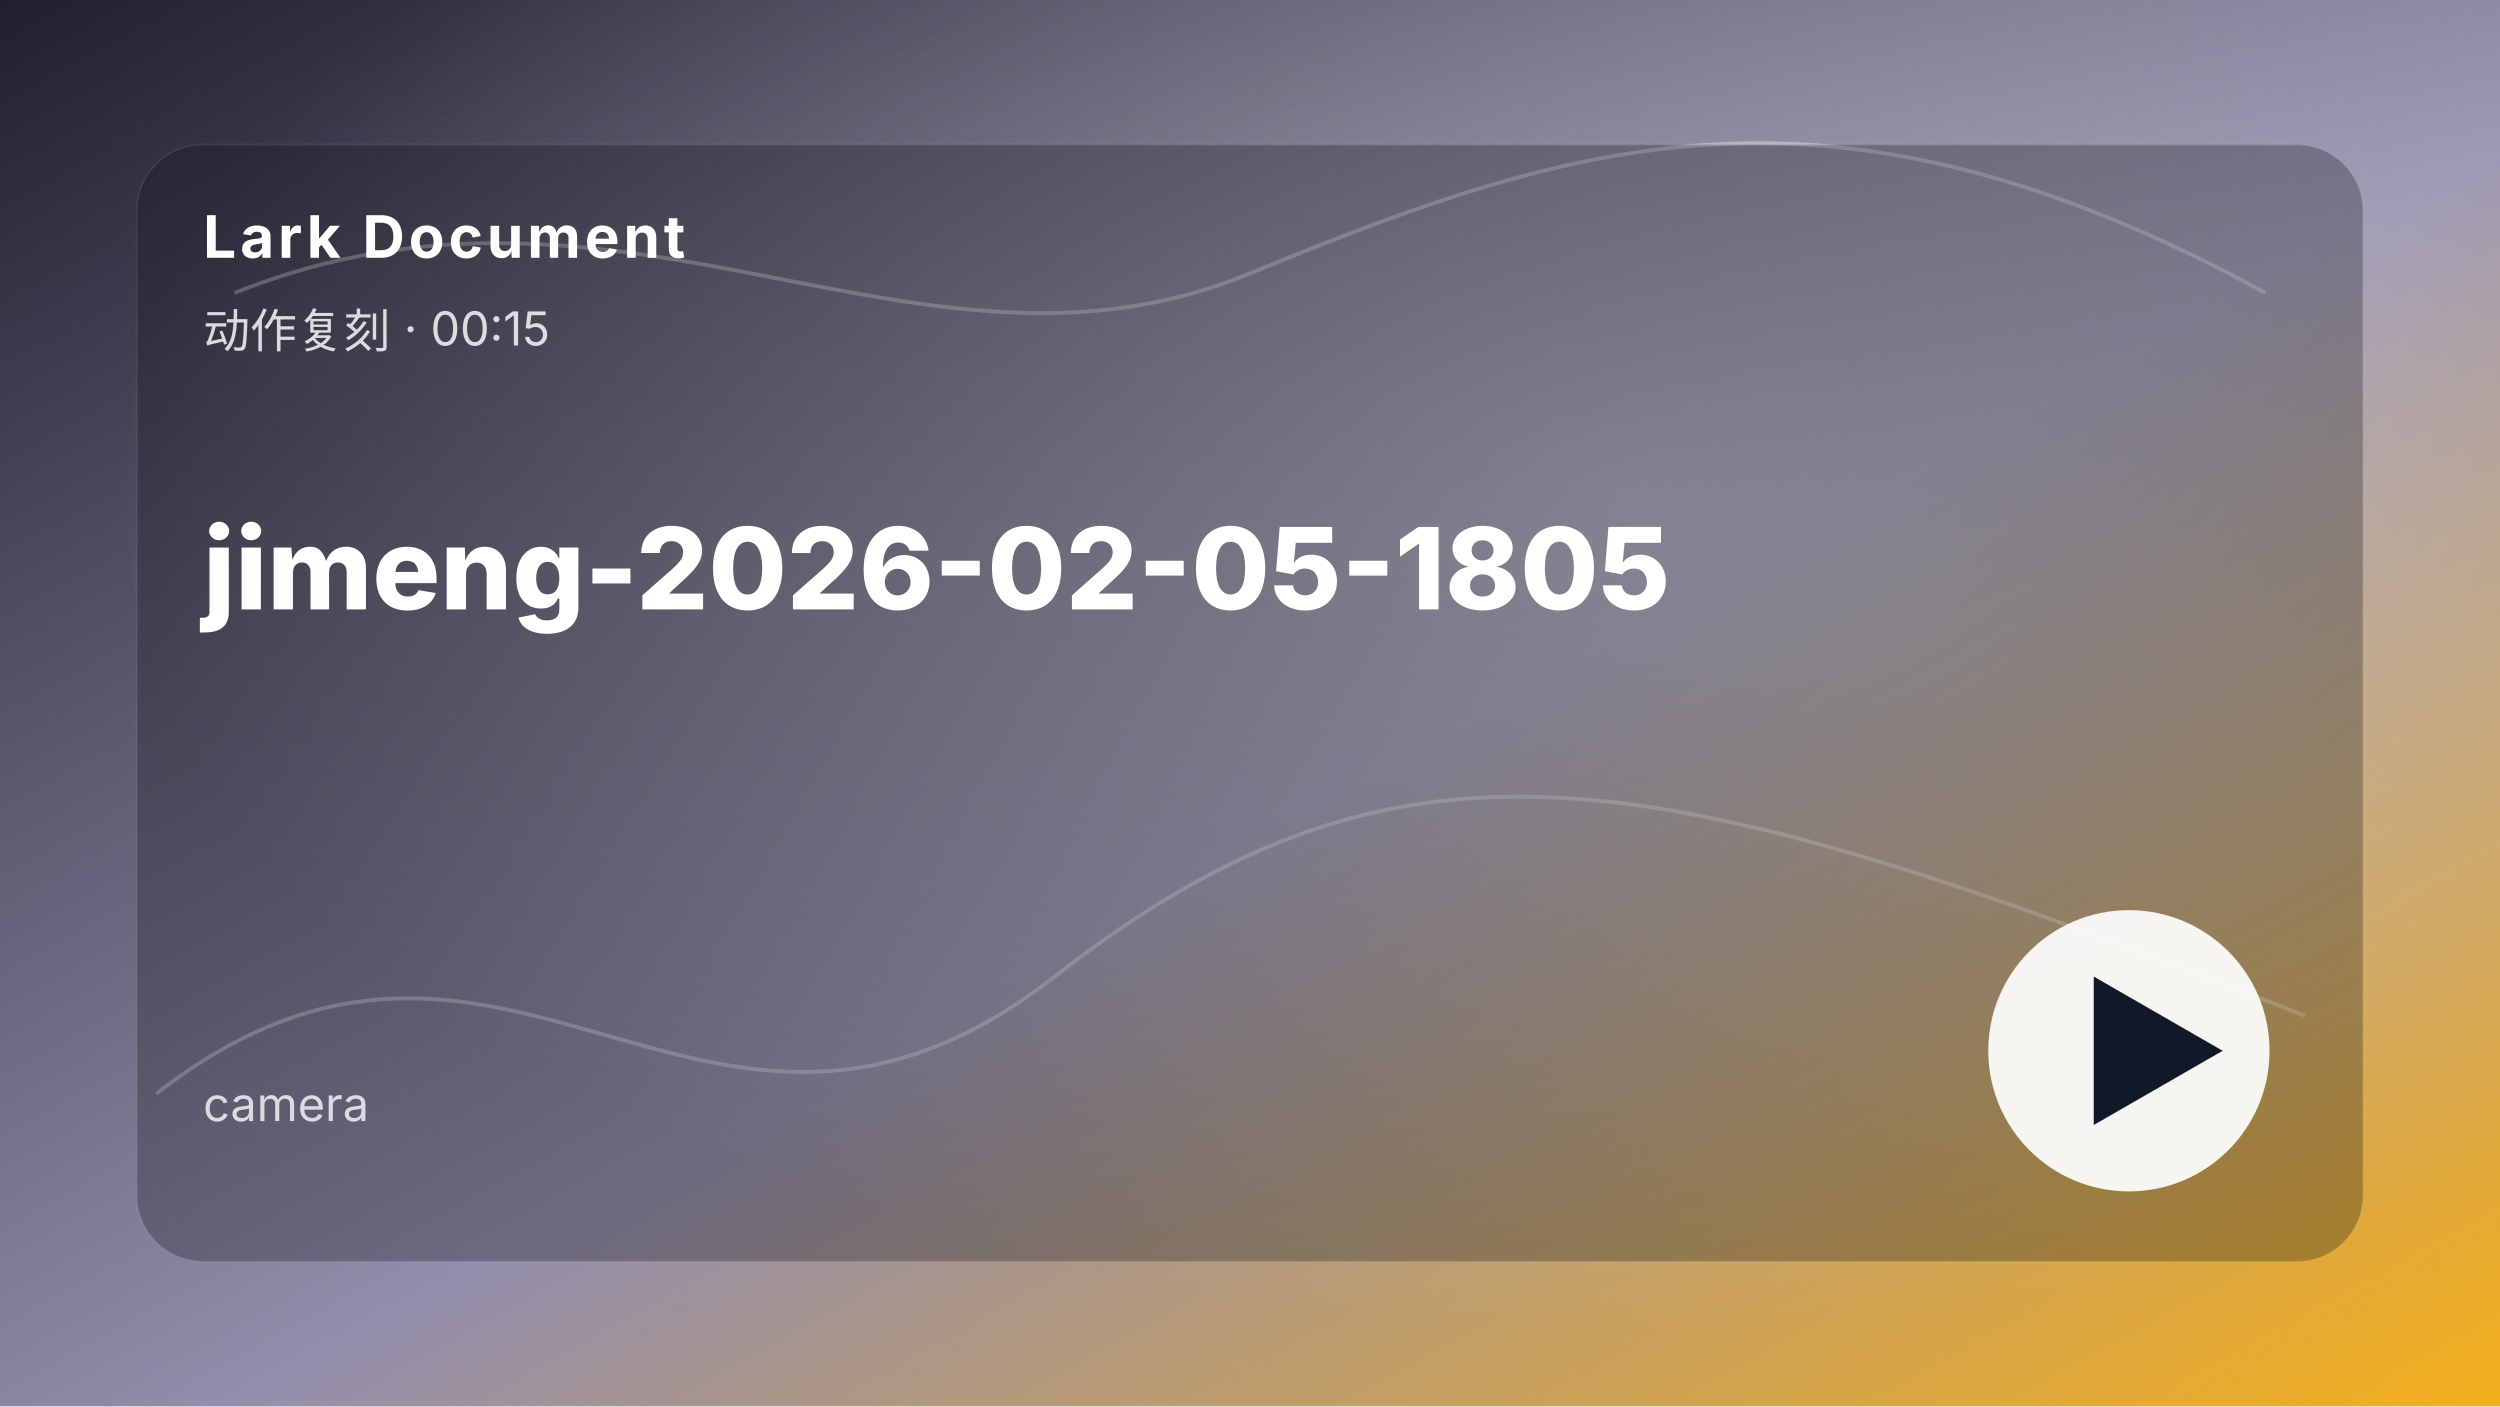
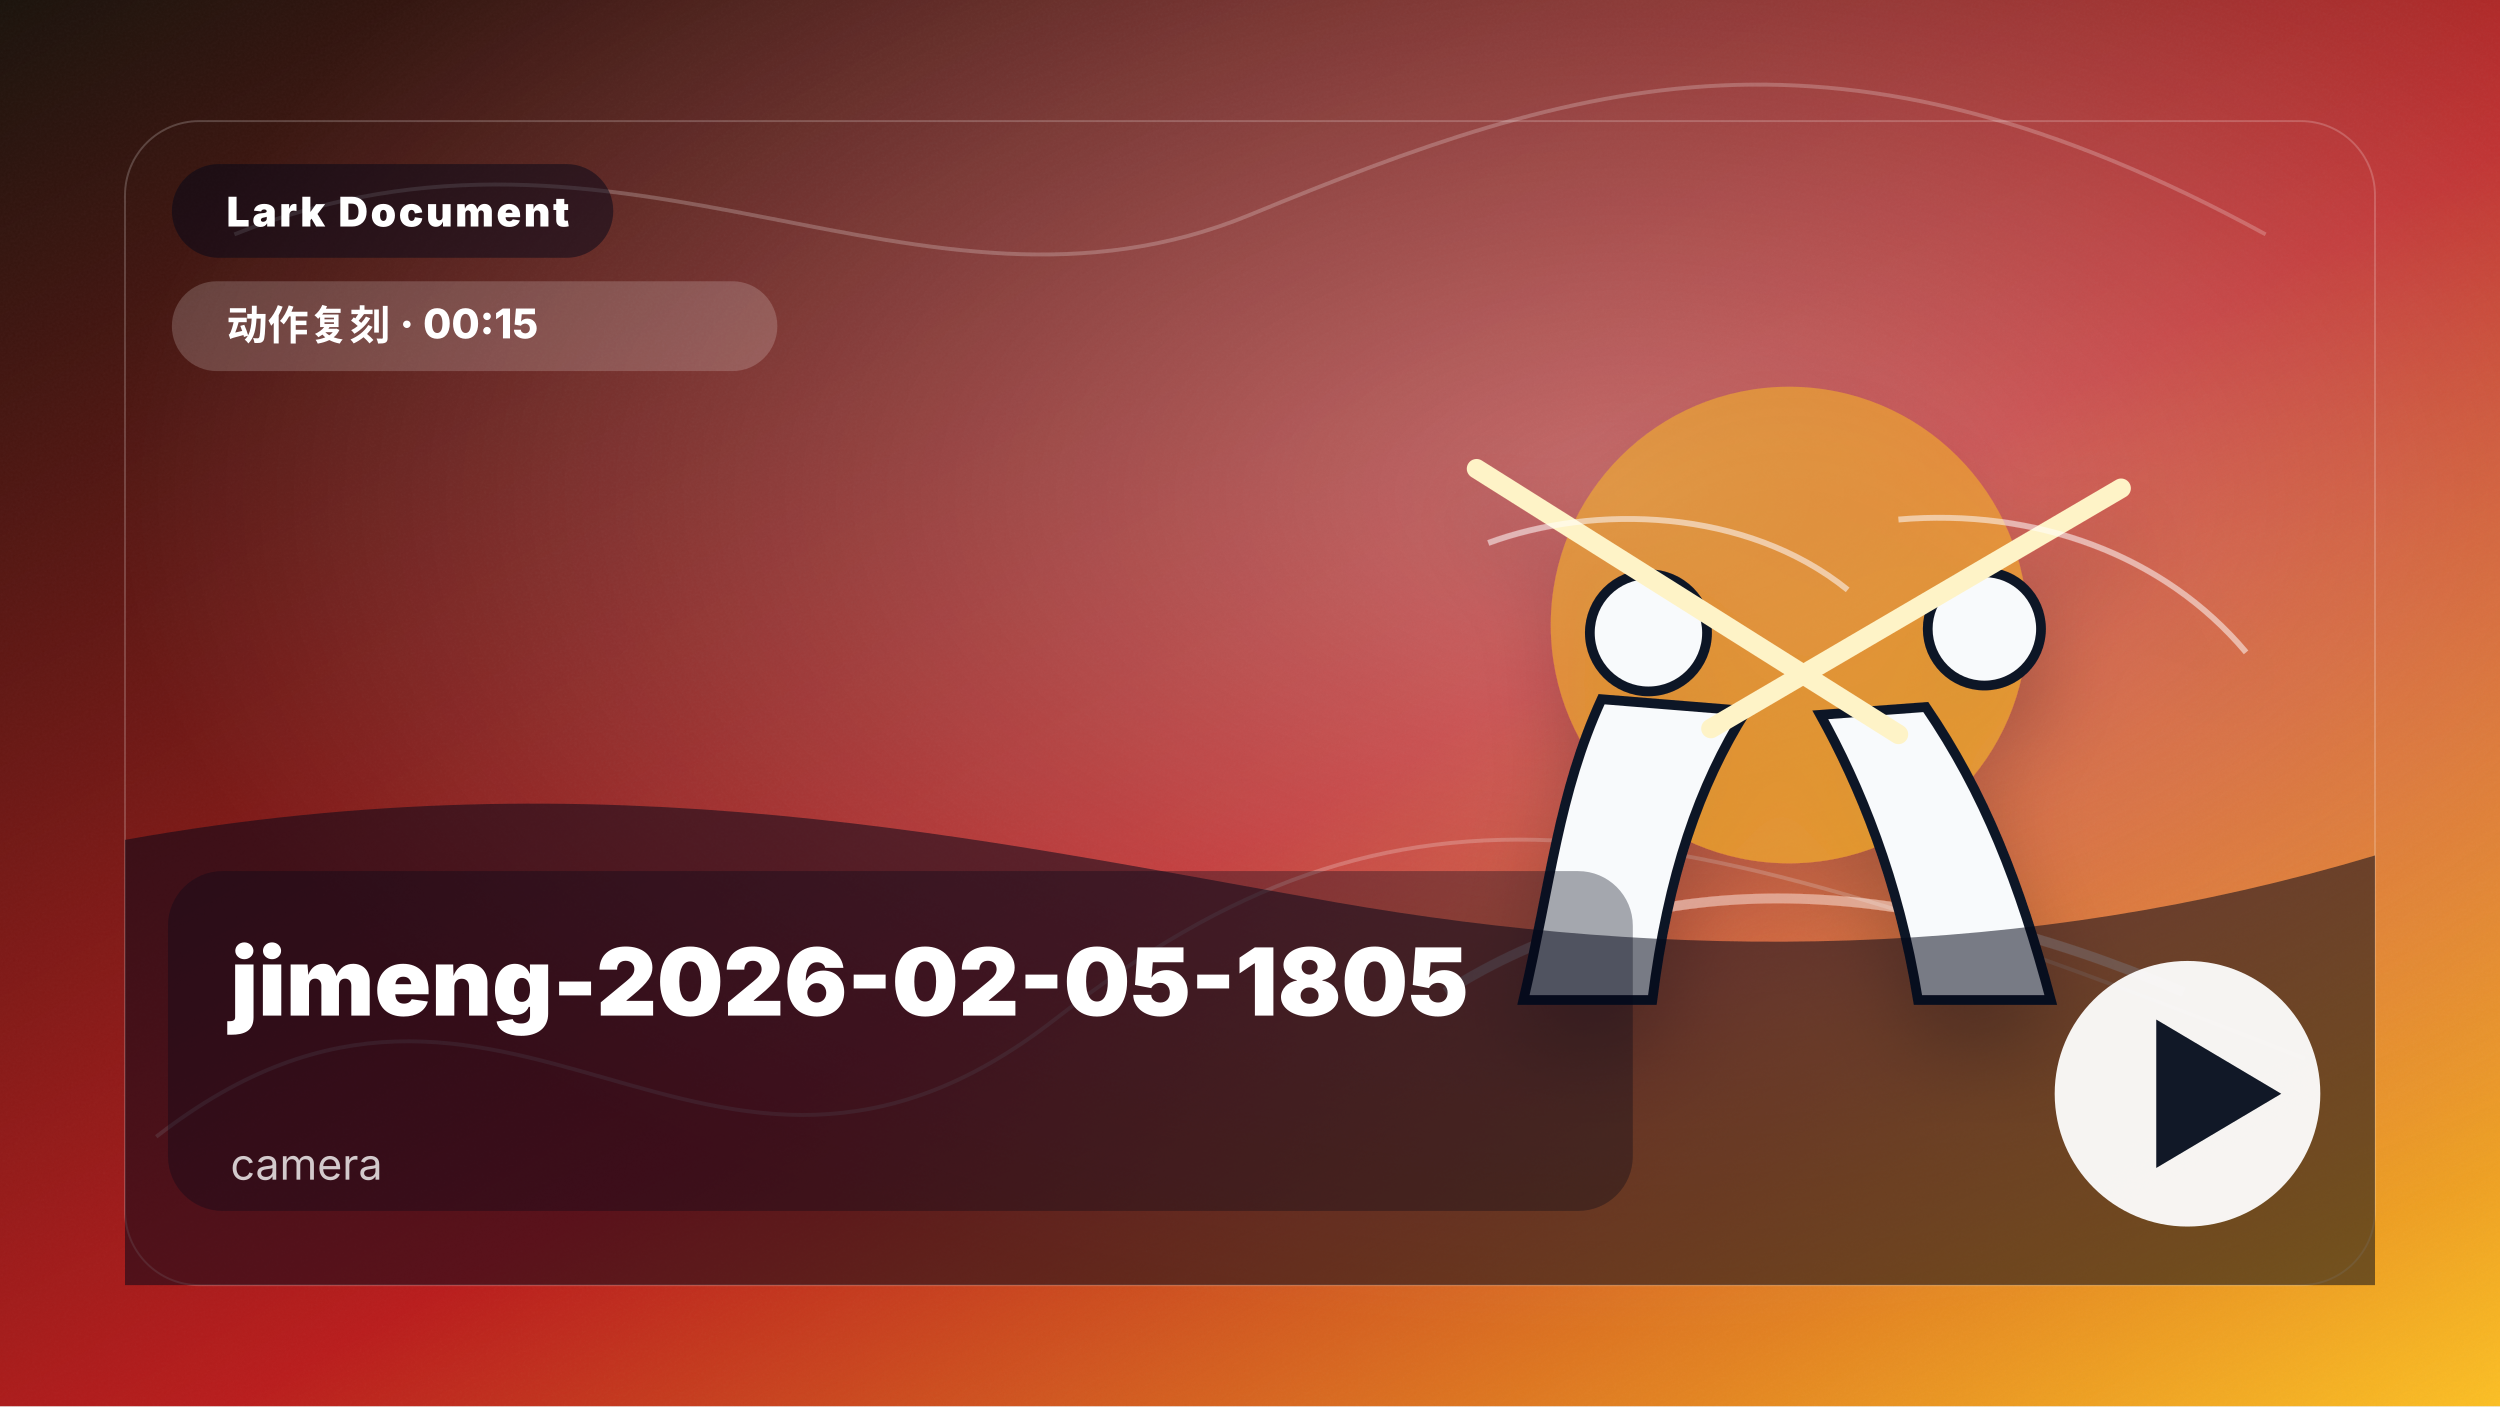
<svg xmlns="http://www.w3.org/2000/svg" width="1280" height="720" viewBox="0 0 1280 720" role="img" aria-label="jimeng-2026-02-05-1805">
  <defs>
    <linearGradient id="bg" x1="0" y1="0" x2="1" y2="1">
-       <stop offset="0%" stop-color="#1f1c2c" />
-       <stop offset="55%" stop-color="#928dab" />
-       <stop offset="100%" stop-color="#f5af19" />
+       <stop offset="0%" stop-color="#1a120b" />
+       <stop offset="55%" stop-color="#b91c1c" />
+       <stop offset="100%" stop-color="#fbbf24" />
    </linearGradient>
    <radialGradient id="light" cx="65%" cy="35%" r="60%">
      <stop offset="0%" stop-color="#ffffff" stop-opacity="0.35" />
      <stop offset="100%" stop-color="#ffffff" stop-opacity="0" />
    </radialGradient>
    <filter id="grain">
      <feTurbulence type="fractalNoise" baseFrequency="0.8" numOctaves="2" stitchTiles="stitch" />
      <feColorMatrix type="saturate" values="0" />
      <feComponentTransfer>
        <feFuncA type="table" tableValues="0 0.12" />
      </feComponentTransfer>
    </filter>
+     <filter id="softShadow" x="-20%" y="-20%" width="140%" height="140%">
+       <feDropShadow dx="0" dy="24" stdDeviation="22" flood-color="#000000" flood-opacity="0.24" />
+     </filter>
  </defs>
  <rect width="1280" height="720" fill="url(#bg)" />
  <rect width="1280" height="720" fill="url(#light)" />
  <rect width="1280" height="720" filter="url(#grain)" opacity="0.32" />
-   <g opacity="0.34" fill="none" stroke="#fff" stroke-width="2">
-     <path d="M80 560 C260 420 360 640 540 500 S850 390 1180 520" />
-     <path d="M120 150 C320 70 470 210 640 140 S940 30 1160 150" />
+   <g opacity="0.22" fill="none" stroke="#fff" stroke-width="2">
+     <path d="M80 582 C260 442 360 662 540 522 S850 412 1180 542" />
+     <path d="M120 120 C320 40 470 180 640 110 S940 0 1160 120" />
  </g>
-   <rect x="70" y="74" width="1140" height="572" rx="34" fill="#0b0f12" opacity="0.28" stroke="#fff" stroke-opacity="0.24" />
-   <text x="104" y="132" fill="#ffffff" font-family="Inter, Arial, sans-serif" font-size="30" font-weight="700" letter-spacing="2">Lark Document</text>
-   <text x="104" y="178" fill="#ffffff" opacity="0.82" font-family="Inter, Arial, sans-serif" font-size="24">动作复刻 · 00:15</text>
-   <text x="104" y="312" fill="#ffffff" font-family="Inter, Arial, sans-serif" font-size="58" font-weight="800">jimeng-2026-02-05-1805</text>
-   <text x="104" y="574" fill="#ffffff" opacity="0.78" font-family="Inter, Arial, sans-serif" font-size="24">camera</text>
-   <circle cx="1090" cy="538" r="72" fill="#ffffff" opacity="0.92" />
-   <path d="M1072 500 L1072 576 L1138 538 Z" fill="#111827" />
+   <g filter="url(#softShadow)">
+     <g transform="translate(666 168)">
+       <circle cx="250" cy="152" r="122" fill="#fbbf24" opacity="0.5" />
+       <path d="M74 340 C174 276 302 276 452 340" fill="none" stroke="#fff" stroke-width="5" opacity="0.38" />
+       <g fill="#f8fafc" stroke="#111827" stroke-width="5">
+         <circle cx="178" cy="156" r="30" />
+         <path d="M154 190 C132 238 128 284 114 344 L180 344 C188 280 204 234 228 196 Z" />
+         <circle cx="350" cy="154" r="29" />
+         <path d="M320 194 C350 238 368 284 384 344 L316 344 C306 282 286 234 266 198 Z" />
+       </g>
+       <path d="M210 205 L420 82" stroke="#fef3c7" stroke-width="10" stroke-linecap="round" />
+       <path d="M306 208 L90 72" stroke="#fef3c7" stroke-width="10" stroke-linecap="round" />
+       <path d="M96 110 C150 90 228 92 280 134" fill="none" stroke="#fff" stroke-width="3" opacity="0.52" />
+       <path d="M306 98 C376 92 442 116 484 166" fill="none" stroke="#fff" stroke-width="3" opacity="0.52" />
+     </g>
+   </g>
+   <rect x="64" y="62" width="1152" height="596" rx="38" fill="none" stroke="#fff" stroke-opacity="0.2" />
+   <rect x="88" y="84" width="226" height="48" rx="24" fill="#020617" opacity="0.5" />
+   <text x="116" y="116" fill="#ffffff" font-family="Inter, Arial, sans-serif" font-size="21" font-weight="850" letter-spacing="1.3">Lark Document</text>
+   <rect x="88" y="144" width="310" height="46" rx="23" fill="#ffffff" opacity="0.18" />
+   <text x="116" y="174" fill="#ffffff" font-family="Inter, Arial, sans-serif" font-size="21" font-weight="760">动作复刻 · 00:15</text>
+   <path d="M64 430 C310 386 502 430 684 462 C856 492 1036 492 1216 438 V658 H64 Z" fill="#020617" opacity="0.52" />
+   <rect x="86" y="446" width="750" height="174" rx="28" fill="#020617" opacity="0.34" />
+   <text x="118" y="520" fill="#ffffff" font-family="Inter, Arial, sans-serif" font-size="48" font-weight="850">jimeng-2026-02-05-1805</text>
+   <text x="118" y="604" fill="#ffffff" opacity="0.78" font-family="Inter, Arial, sans-serif" font-size="22">camera</text>
+   <circle cx="1120" cy="560" r="68" fill="#ffffff" opacity="0.94" />
+   <path d="M1104 522 L1104 598 L1168 560 Z" fill="#111827" />
</svg>
